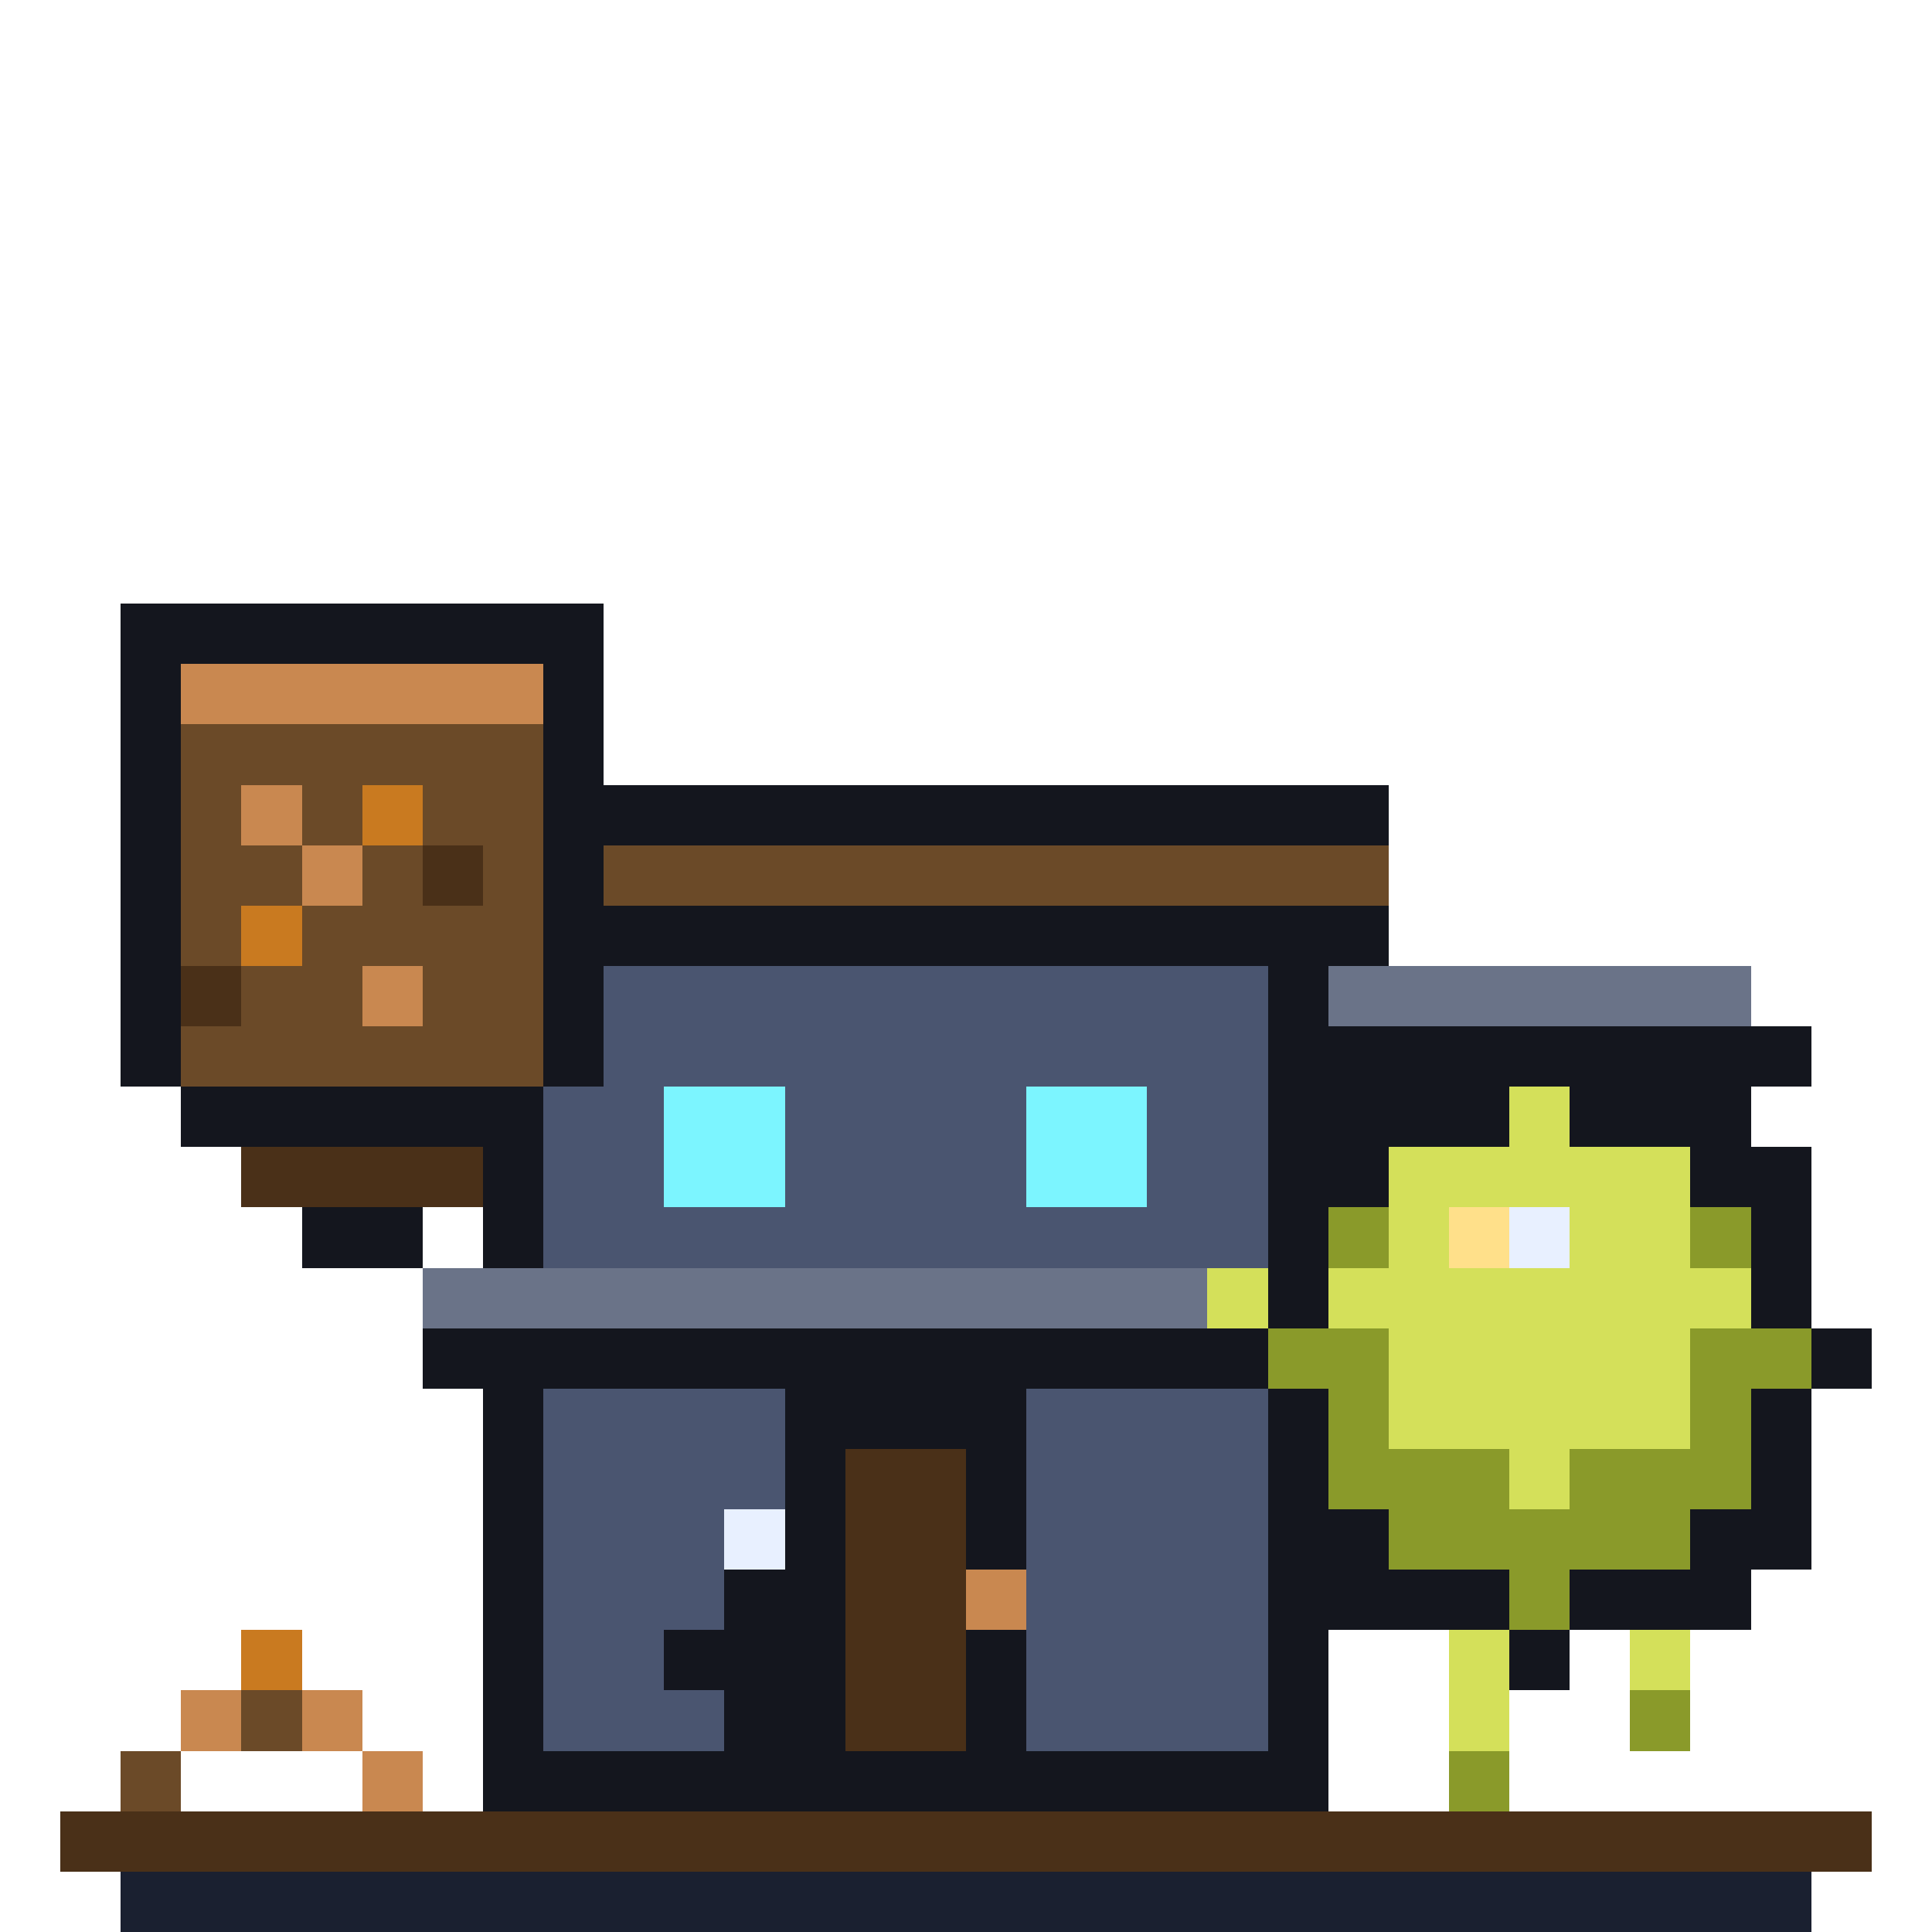
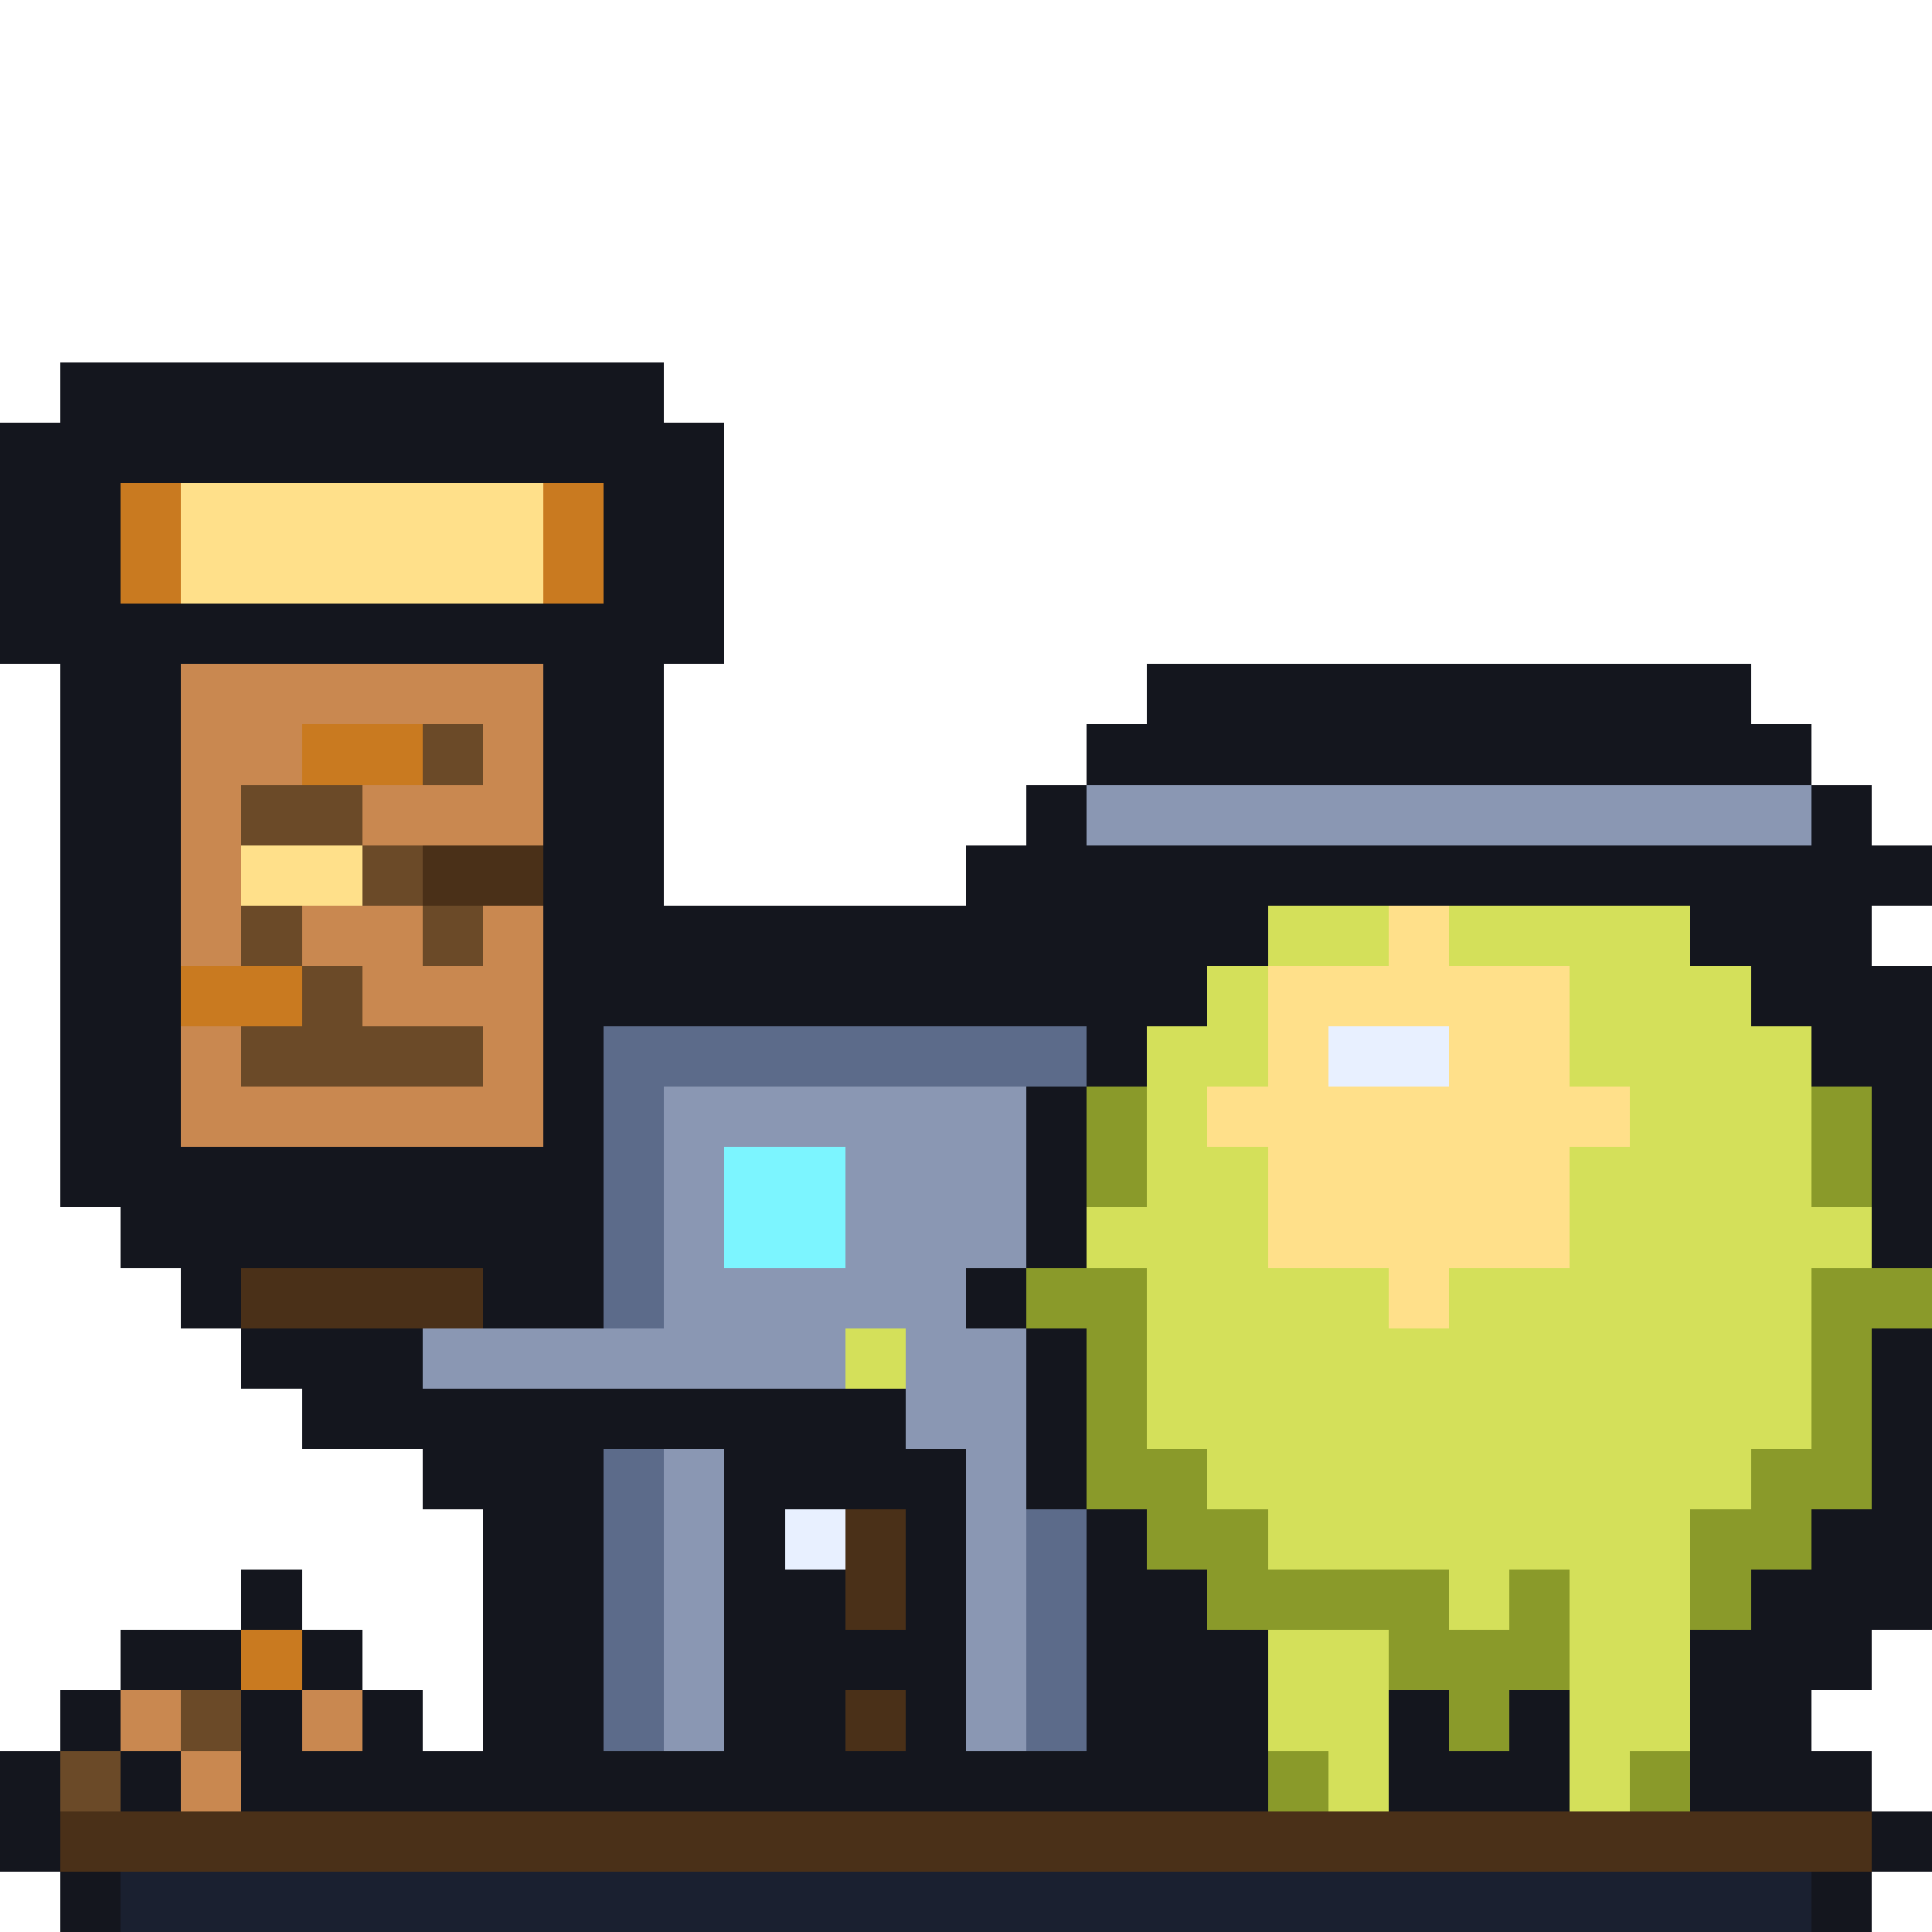
<svg xmlns="http://www.w3.org/2000/svg" viewBox="0 0 32 32" width="32" height="32" shape-rendering="crispEdges">
-   <path fill="#14161e" d="M2 10h8v1h-8zM2 11h1v1h-1zM9 11h1v1h-1zM2 12h1v1h-1zM9 12h1v1h-1zM2 13h1v1h-1zM9 13h14v1h-14zM2 14h1v1h-1zM9 14h1v1h-1zM2 15h1v1h-1zM9 15h14v1h-14zM2 16h1v1h-1zM9 16h1v1h-1zM21 16h1v1h-1zM2 17h1v1h-1zM9 17h1v1h-1zM21 17h9v1h-9zM3 18h6v1h-6zM21 18h4v1h-4zM26 18h3v1h-3zM8 19h1v1h-1zM21 19h2v1h-2zM28 19h2v1h-2zM5 20h2v1h-2zM8 20h1v1h-1zM21 20h1v1h-1zM29 20h1v1h-1zM21 21h1v1h-1zM29 21h1v1h-1zM7 22h14v1h-14zM30 22h1v1h-1zM8 23h1v1h-1zM13 23h4v1h-4zM21 23h1v1h-1zM29 23h1v1h-1zM8 24h1v1h-1zM13 24h1v1h-1zM16 24h1v1h-1zM21 24h1v1h-1zM29 24h1v1h-1zM8 25h1v1h-1zM13 25h1v1h-1zM16 25h1v1h-1zM21 25h2v1h-2zM28 25h2v1h-2zM8 26h1v1h-1zM12 26h2v1h-2zM21 26h4v1h-4zM26 26h3v1h-3zM8 27h1v1h-1zM11 27h3v1h-3zM16 27h1v1h-1zM21 27h1v1h-1zM25 27h1v1h-1zM8 28h1v1h-1zM12 28h2v1h-2zM16 28h1v1h-1zM21 28h1v1h-1zM8 29h14v1h-14z" />
-   <path fill="#c98850" d="M3 11h6v1h-6zM4 13h1v1h-1zM5 14h1v1h-1zM6 16h1v1h-1zM16 26h1v1h-1zM3 28h1v1h-1zM5 28h1v1h-1zM6 29h1v1h-1z" />
-   <path fill="#6b4a28" d="M3 12h6v1h-6zM3 13h1v1h-1zM5 13h1v1h-1zM7 13h2v1h-2zM3 14h2v1h-2zM6 14h1v1h-1zM8 14h1v1h-1zM10 14h13v1h-13zM3 15h1v1h-1zM5 15h4v1h-4zM4 16h2v1h-2zM7 16h2v1h-2zM3 17h6v1h-6zM4 28h1v1h-1zM2 29h1v1h-1z" />
-   <path fill="#c97a20" d="M6 13h1v1h-1zM4 15h1v1h-1zM4 27h1v1h-1z" />
-   <path fill="#4a3018" d="M7 14h1v1h-1zM3 16h1v1h-1zM4 19h4v1h-4zM14 24h2v1h-2zM14 25h2v1h-2zM14 26h2v1h-2zM14 27h2v1h-2zM14 28h2v1h-2zM1 30h30v1h-30z" />
-   <path fill="#4a5570" d="M10 16h11v1h-11zM10 17h11v1h-11zM9 18h2v1h-2zM13 18h4v1h-4zM19 18h2v1h-2zM9 19h2v1h-2zM13 19h4v1h-4zM19 19h2v1h-2zM9 20h12v1h-12zM9 23h4v1h-4zM17 23h4v1h-4zM9 24h4v1h-4zM17 24h4v1h-4zM9 25h3v1h-3zM17 25h4v1h-4zM9 26h3v1h-3zM17 26h4v1h-4zM9 27h2v1h-2zM17 27h4v1h-4zM9 28h3v1h-3zM17 28h4v1h-4z" />
-   <path fill="#6a7388" d="M22 16h7v1h-7zM7 21h13v1h-13z" />
-   <path fill="#7cf5ff" d="M11 18h2v1h-2zM17 18h2v1h-2zM11 19h2v1h-2zM17 19h2v1h-2z" />
-   <path fill="#d4e05a" d="M25 18h1v1h-1zM23 19h5v1h-5zM23 20h1v1h-1zM26 20h2v1h-2zM20 21h1v1h-1zM22 21h7v1h-7zM23 22h5v1h-5zM23 23h5v1h-5zM25 24h1v1h-1zM24 27h1v1h-1zM27 27h1v1h-1zM24 28h1v1h-1z" />
-   <path fill="#8a9a2a" d="M22 20h1v1h-1zM28 20h1v1h-1zM21 22h2v1h-2zM28 22h2v1h-2zM22 23h1v1h-1zM28 23h1v1h-1zM22 24h3v1h-3zM26 24h3v1h-3zM23 25h5v1h-5zM25 26h1v1h-1zM27 28h1v1h-1zM24 29h1v1h-1z" />
-   <path fill="#ffe08a" d="M24 20h1v1h-1z" />
-   <path fill="#e8f0ff" d="M25 20h1v1h-1zM12 25h1v1h-1z" />
+   <path fill="#14161e" d="M1 6h10v2h-10zM0 7h1v4h-1zM11 7h1v4h-1zM1 8h1v12h-1zM10 8h1v9h-1zM2 10h8v1h-8zM2 11h1v10h-1zM9 11h1v11h-1zM19 11h10v2h-10zM18 12h1v1h-1zM29 12h1v1h-1zM17 13h1v4h-1zM30 13h1v5h-1zM16 14h1v3h-1zM18 14h12v1h-12zM31 14h1v1h-1zM11 15h5v2h-5zM18 15h3v1h-3zM28 15h2v1h-2zM18 16h2v1h-2zM29 16h1v1h-1zM31 16h1v5h-1zM18 17h1v1h-1zM17 18h1v3h-1zM3 19h6v2h-6zM3 21h1v1h-1zM8 21h1v1h-1zM16 21h1v1h-1zM4 22h3v1h-3zM17 22h1v3h-1zM31 22h1v5h-1zM5 23h10v1h-10zM7 24h3v1h-3zM12 24h4v1h-4zM8 25h2v5h-2zM12 25h1v5h-1zM15 25h1v5h-1zM18 25h1v5h-1zM30 25h1v3h-1zM4 26h1v1h-1zM13 26h1v4h-1zM19 26h1v4h-1zM29 26h1v4h-1zM2 27h2v1h-2zM5 27h1v1h-1zM14 27h1v1h-1zM20 27h1v3h-1zM28 27h1v3h-1zM1 28h1v1h-1zM4 28h1v2h-1zM6 28h1v2h-1zM23 28h1v2h-1zM25 28h1v2h-1zM0 29h1v2h-1zM2 29h1v1h-1zM5 29h1v1h-1zM7 29h1v1h-1zM10 29h2v1h-2zM14 29h1v1h-1zM16 29h2v1h-2zM24 29h1v1h-1zM30 29h1v1h-1zM31 30h1v1h-1zM1 31h1v1h-1zM30 31h1v1h-1z" />
+   <path fill="#c97a20" d="M2 8h1v2h-1zM9 8h1v2h-1zM5 12h2v1h-2zM3 16h2v1h-2zM4 27h1v1h-1z" />
+   <path fill="#ffe08a" d="M3 8h6v2h-6zM4 14h2v1h-2zM23 15h1v2h-1zM21 16h2v1h-2zM24 16h2v5h-2zM21 17h1v4h-1zM20 18h1v1h-1zM22 18h2v3h-2zM26 18h1v1h-1zM23 21h1v1h-1z" />
+   <path fill="#c98850" d="M3 11h6v1h-6zM3 12h2v1h-2zM8 12h1v2h-1zM3 13h1v3h-1zM6 13h2v1h-2zM5 15h2v1h-2zM8 15h1v4h-1zM6 16h2v1h-2zM3 17h1v2h-1zM4 18h4v1h-4zM2 28h1v1h-1zM5 28h1v1h-1zM3 29h1v1h-1z" />
+   <path fill="#6b4a28" d="M7 12h1v1h-1zM4 13h2v1h-2zM6 14h1v1h-1zM4 15h1v1h-1zM7 15h1v1h-1zM5 16h1v2h-1zM4 17h1v1h-1zM6 17h2v1h-2zM3 28h1v1h-1zM1 29h1v1h-1z" />
+   <path fill="#8a97b3" d="M18 13h12v1h-12zM11 18h6v1h-6zM11 19h1v4h-1zM14 19h3v2h-3zM12 21h4v1h-4zM7 22h4v1h-4zM12 22h2v1h-2zM15 22h2v2h-2zM11 24h1v5h-1zM16 24h1v5h-1z" />
+   <path fill="#4a3018" d="M7 14h2v1h-2zM4 21h4v1h-4zM14 25h1v2h-1zM14 28h1v1h-1zM1 30h30v1h-30z" />
+   <path fill="#d4e05a" d="M21 15h2v1h-2zM24 15h4v1h-4zM20 16h1v2h-1zM26 16h3v2h-3zM19 17h1v7h-1zM29 17h1v7h-1zM27 18h2v7h-2zM20 19h1v6h-1zM26 19h1v11h-1zM18 20h1v1h-1zM30 20h1v1h-1zM21 21h2v5h-2zM24 21h2v5h-2zM14 22h1v1h-1zM23 22h1v4h-1zM27 25h1v4h-1zM24 26h1v1h-1zM21 27h2v2h-2zM22 29h1v1h-1z" />
+   <path fill="#5c6b8a" d="M10 17h8v1h-8zM10 18h1v4h-1zM10 24h1v5h-1zM17 25h1v4h-1z" />
+   <path fill="#e8f0ff" d="M22 17h2v1h-2zM13 25h1v1h-1z" />
+   <path fill="#8a9a2a" d="M18 18h1v2h-1zM30 18h1v2h-1zM17 21h2v1h-2zM30 21h2v1h-2zM18 22h1v3h-1zM30 22h1v3h-1zM19 24h1v2h-1zM29 24h1v2h-1zM20 25h1v2h-1zM28 25h1v2h-1zM21 26h3v1h-3zM25 26h1v2h-1zM23 27h2v1h-2zM24 28h1v1h-1zM21 29h1v1h-1zM27 29h1v1h-1z" />
+   <path fill="#7cf5ff" d="M12 19h2v2h-2z" />
  <path fill="#1a2030" d="M2 31h28v1h-28z" />
</svg>
